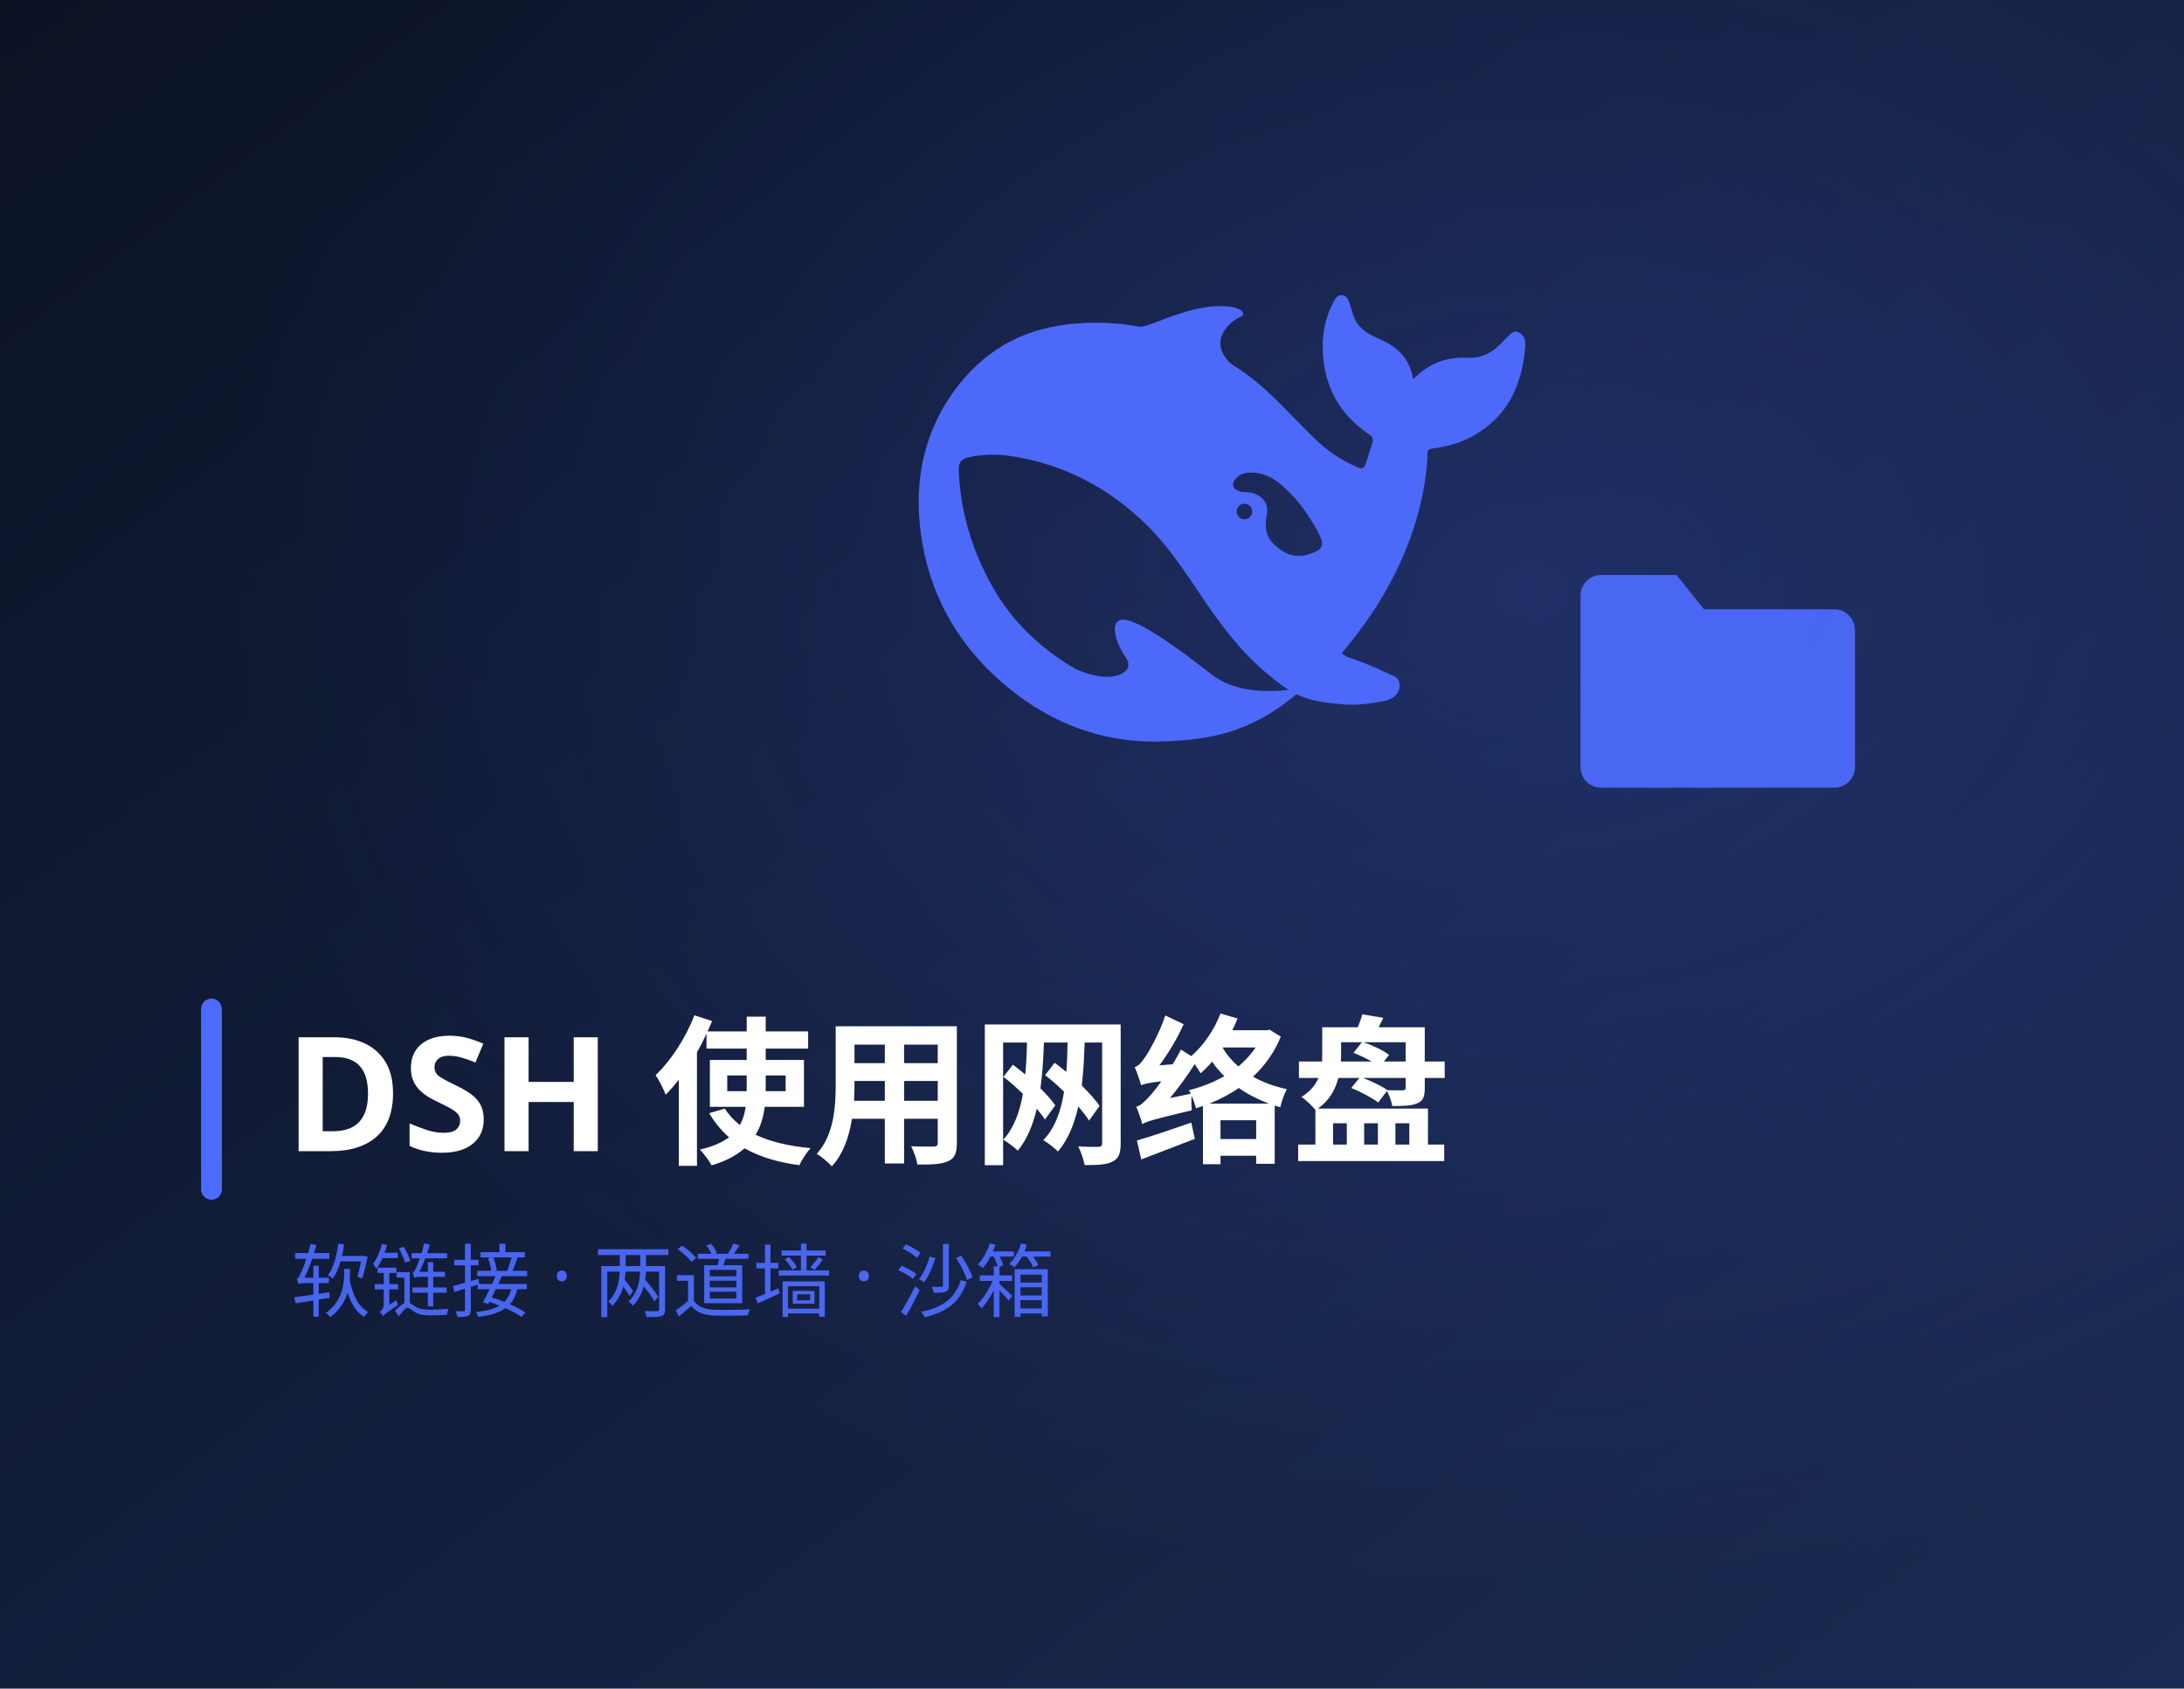
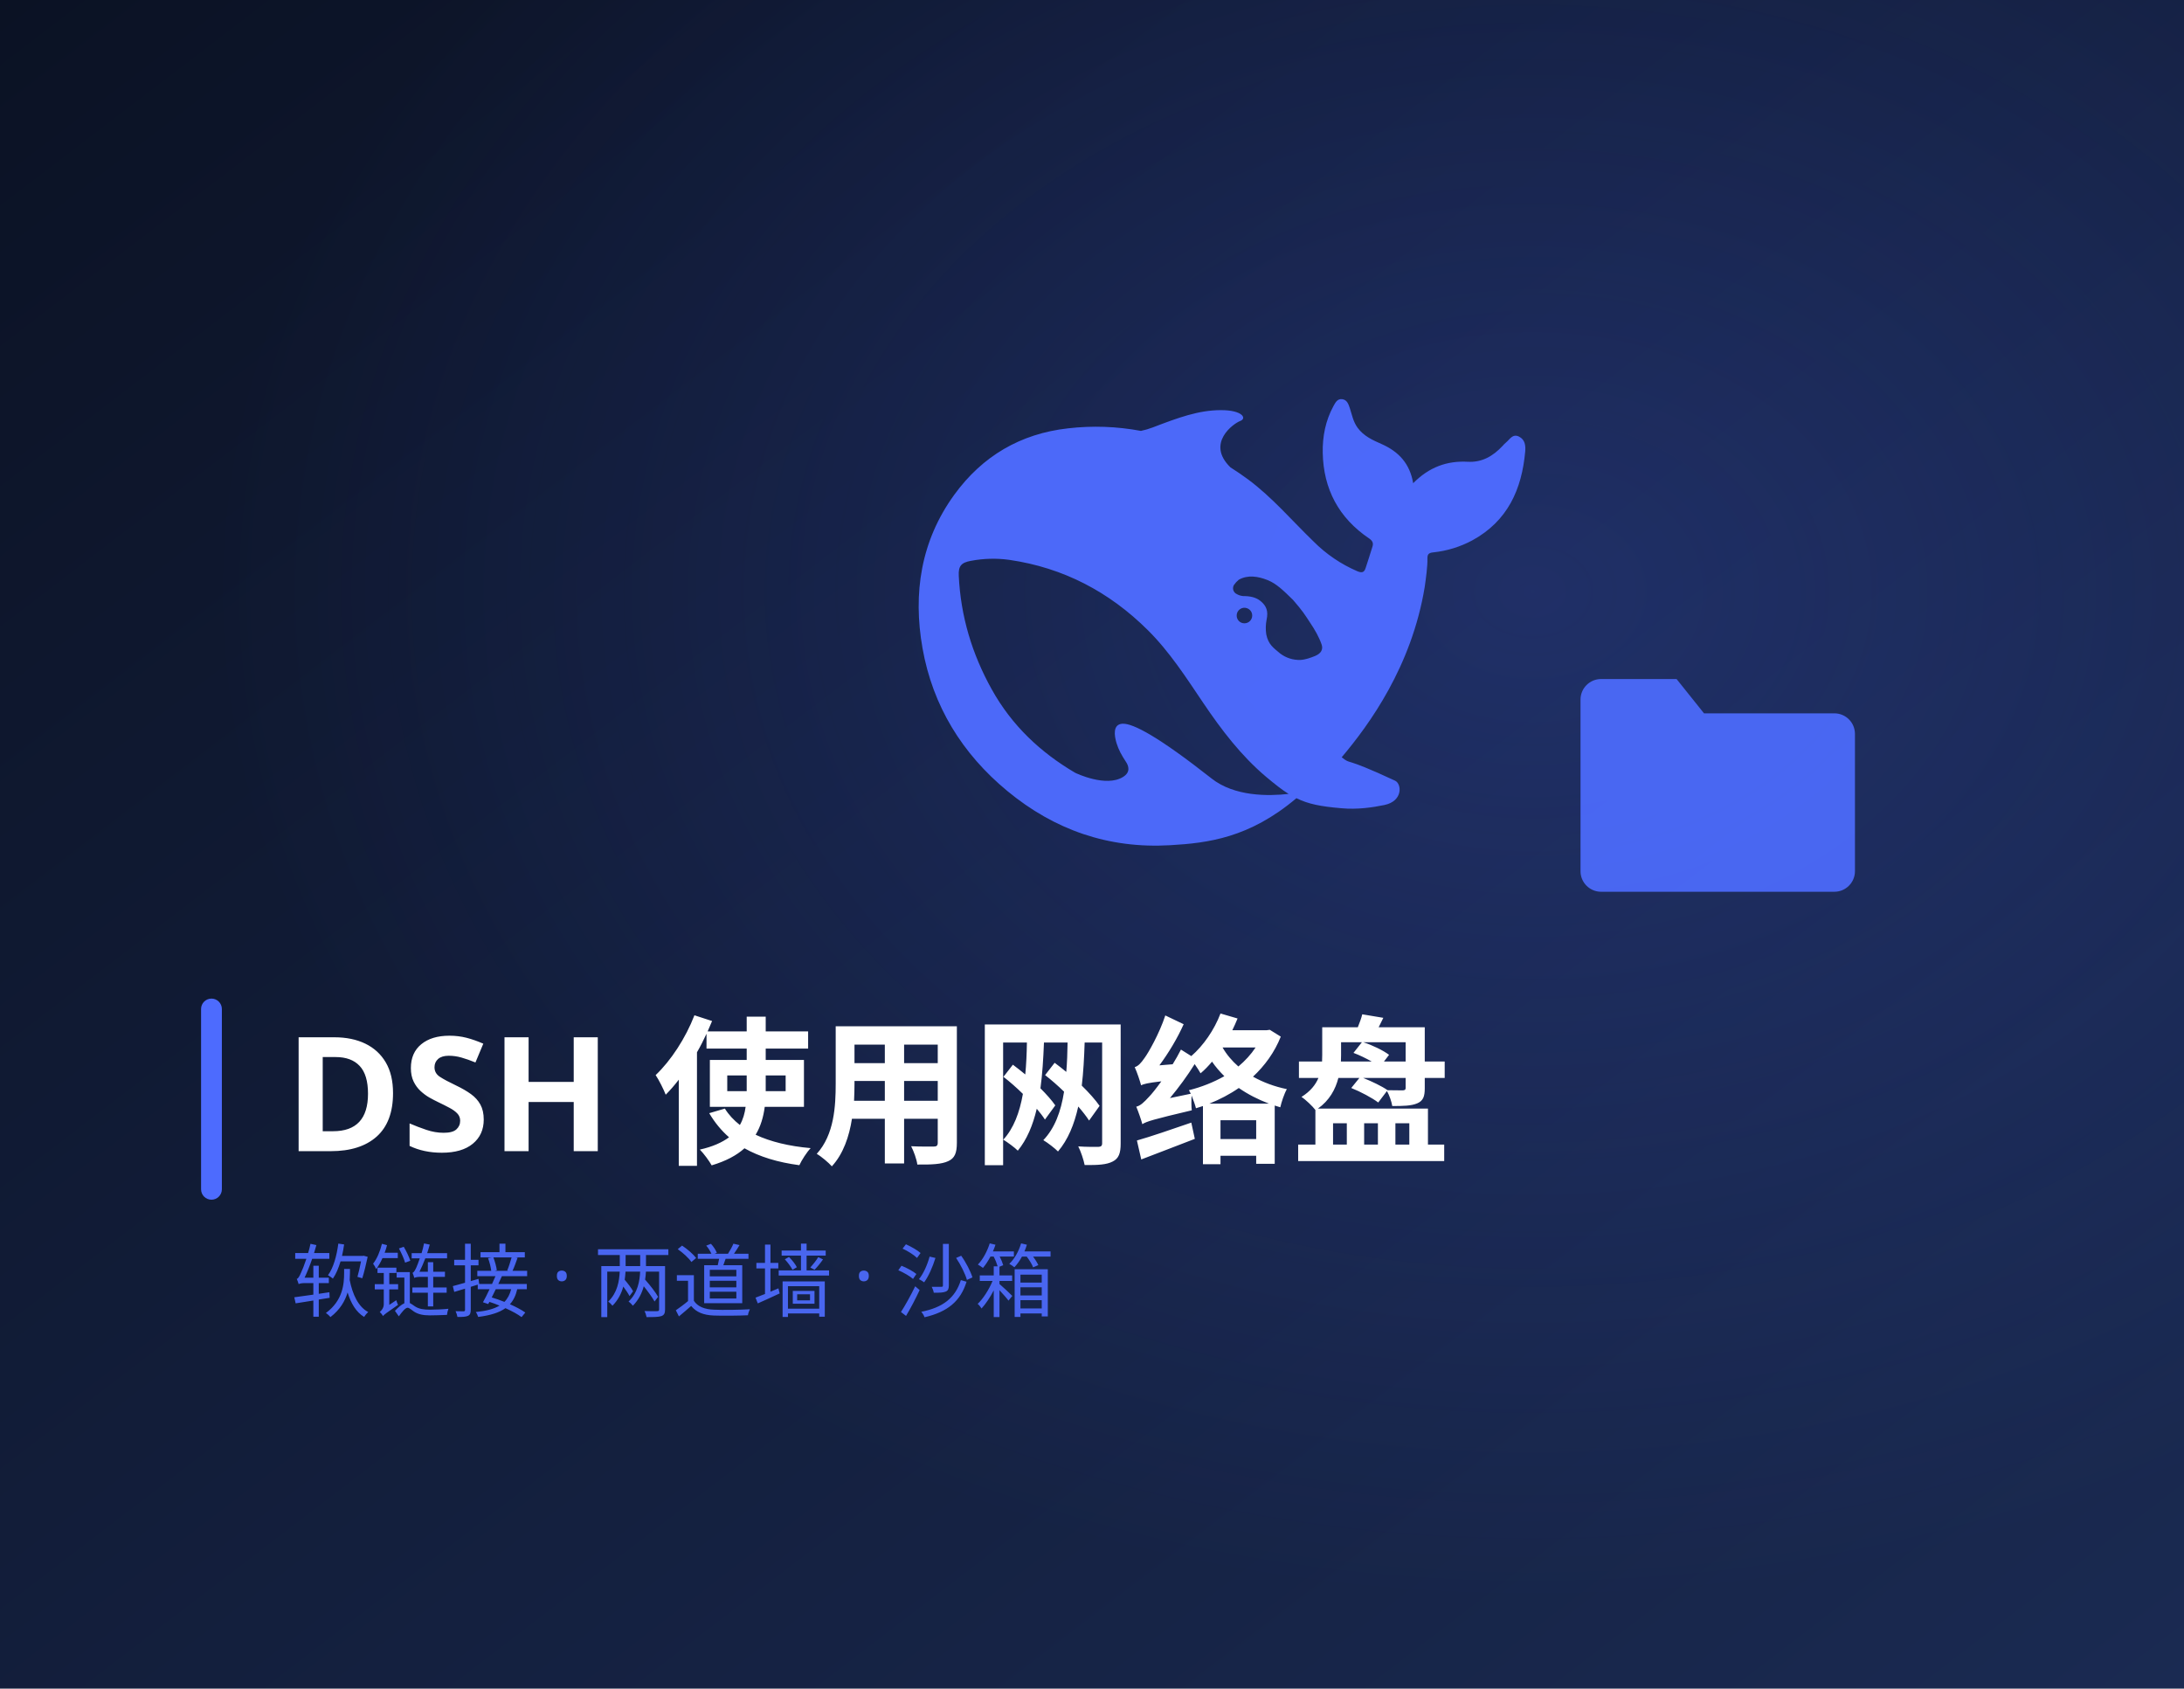
<svg xmlns="http://www.w3.org/2000/svg" width="630" height="487" viewBox="0 0 630 487" font-family="Microsoft YaHei, PingFang SC, sans-serif">
  <defs>
    <linearGradient id="bg" x1="0" y1="0" x2="1" y2="1">
      <stop offset="0%" stop-color="#0b1224" />
      <stop offset="100%" stop-color="#1a2a52" />
    </linearGradient>
    <radialGradient id="glow" cx="70%" cy="35%" r="60%">
      <stop offset="0%" stop-color="#4d6bfe" stop-opacity="0.22" />
      <stop offset="100%" stop-color="#4d6bfe" stop-opacity="0" />
    </radialGradient>
  </defs>
  <rect width="630" height="487" fill="url(#bg)" />
  <rect width="630" height="487" fill="url(#glow)" />
-   <g transform="translate(265.00,62.00) scale(7.29167)" opacity="0.97">
+   <g transform="translate(265.00,92.00) scale(7.29167)" opacity="0.97">
    <g fill="#4d6bfe">
      <path d="M23.748 4.651c-.254-.124-.364.113-.512.233-.051.04-.094.09-.137.137-.372.397-.806.657-1.373.626-.829-.046-1.537.214-2.163.848-.133-.782-.575-1.248-1.247-1.548-.352-.155-.708-.311-.955-.65-.172-.24-.219-.509-.305-.774-.055-.16-.11-.323-.293-.35-.2-.031-.278.136-.356.276-.313.572-.434 1.202-.422 1.84.027 1.436.633 2.58 1.838 3.393.137.094.172.187.129.323-.082.28-.18.553-.266.833-.055.179-.137.218-.328.14a5.5 5.5 0 0 1-1.737-1.179c-.857-.828-1.631-1.743-2.597-2.46a12 12 0 0 0-.689-.47c-.985-.957.13-1.743.387-1.836.27-.098.094-.433-.778-.428-.872.003-1.67.295-2.687.685a3 3 0 0 1-.465.136 9.6 9.6 0 0 0-2.883-.101c-1.885.21-3.39 1.1-4.497 2.622C.082 8.776-.231 10.854.152 13.02c.403 2.284 1.568 4.175 3.36 5.653 1.857 1.533 3.997 2.284 6.438 2.14 1.482-.085 3.132-.284 4.994-1.86.47.234.962.328 1.78.398.629.058 1.235-.031 1.705-.129.735-.155.684-.836.418-.961-2.155-1.004-1.682-.595-2.112-.926 1.095-1.295 2.768-3.598 3.284-6.733.05-.346.115-.834.108-1.114-.004-.171.035-.238.23-.257a4.2 4.2 0 0 0 1.545-.475c1.397-.763 1.96-2.016 2.093-3.517.02-.23-.004-.467-.247-.588M11.58 18.168c-2.088-1.642-3.101-2.183-3.52-2.16-.39.024-.32.472-.234.763.09.288.207.487.371.74.114.167.192.416-.113.603-.673.416-1.842-.14-1.897-.168-1.361-.801-2.5-1.86-3.301-3.306-.775-1.393-1.225-2.888-1.299-4.482-.02-.385.094-.522.477-.592a4.7 4.7 0 0 1 1.53-.038c2.131.311 3.946 1.264 5.467 2.774.868.86 1.525 1.887 2.202 2.89.72 1.066 1.494 2.082 2.48 2.915.348.291.626.513.892.677-.802.09-2.14.109-3.055-.615zm1.001-6.44a.306.306 0 0 1 .415-.287.3.3 0 0 1 .113.074.3.3 0 0 1 .086.214c0 .17-.136.307-.308.307a.303.303 0 0 1-.306-.307m3.11 1.596c-.2.081-.4.151-.591.16a1.25 1.25 0 0 1-.798-.254c-.274-.23-.47-.358-.551-.758a1.7 1.7 0 0 1 .015-.588c.07-.327-.007-.537-.238-.727-.188-.156-.426-.199-.689-.199a.6.6 0 0 1-.254-.078.253.253 0 0 1-.114-.358 1 1 0 0 1 .192-.21c.356-.202.767-.136 1.146.016.352.144.618.408 1.001.782.392.451.462.576.685.915.176.264.336.536.446.848.066.194-.02.353-.25.45" />
    </g>
  </g>
-   <g transform="translate(448.00,150.00) scale(3.95833)" opacity="0.92">
+   <g transform="translate(448.00,180.00) scale(3.95833)" opacity="0.92">
    <g fill="#4d6bfe">
      <path d="M2 5.5 A1.5 1.5 0 0 1 3.5 4 H9 L11 6.5 H20.5 A1.5 1.5 0 0 1 22 8 V18 A1.5 1.5 0 0 1 20.5 19.5 H3.5 A1.5 1.5 0 0 1 2 18 Z" />
    </g>
  </g>
  <rect x="58" y="288" width="6" height="58" fill="#4d6bfe" rx="3" />
  <text x="82" y="332" font-size="46" font-weight="bold" fill="#ffffff">DSH 使用网络盘</text>
  <text x="84" y="378" font-size="23" fill="#4d6bfe" opacity="0.92">软链接 · 两道墙 · 沙箱</text>
</svg>
